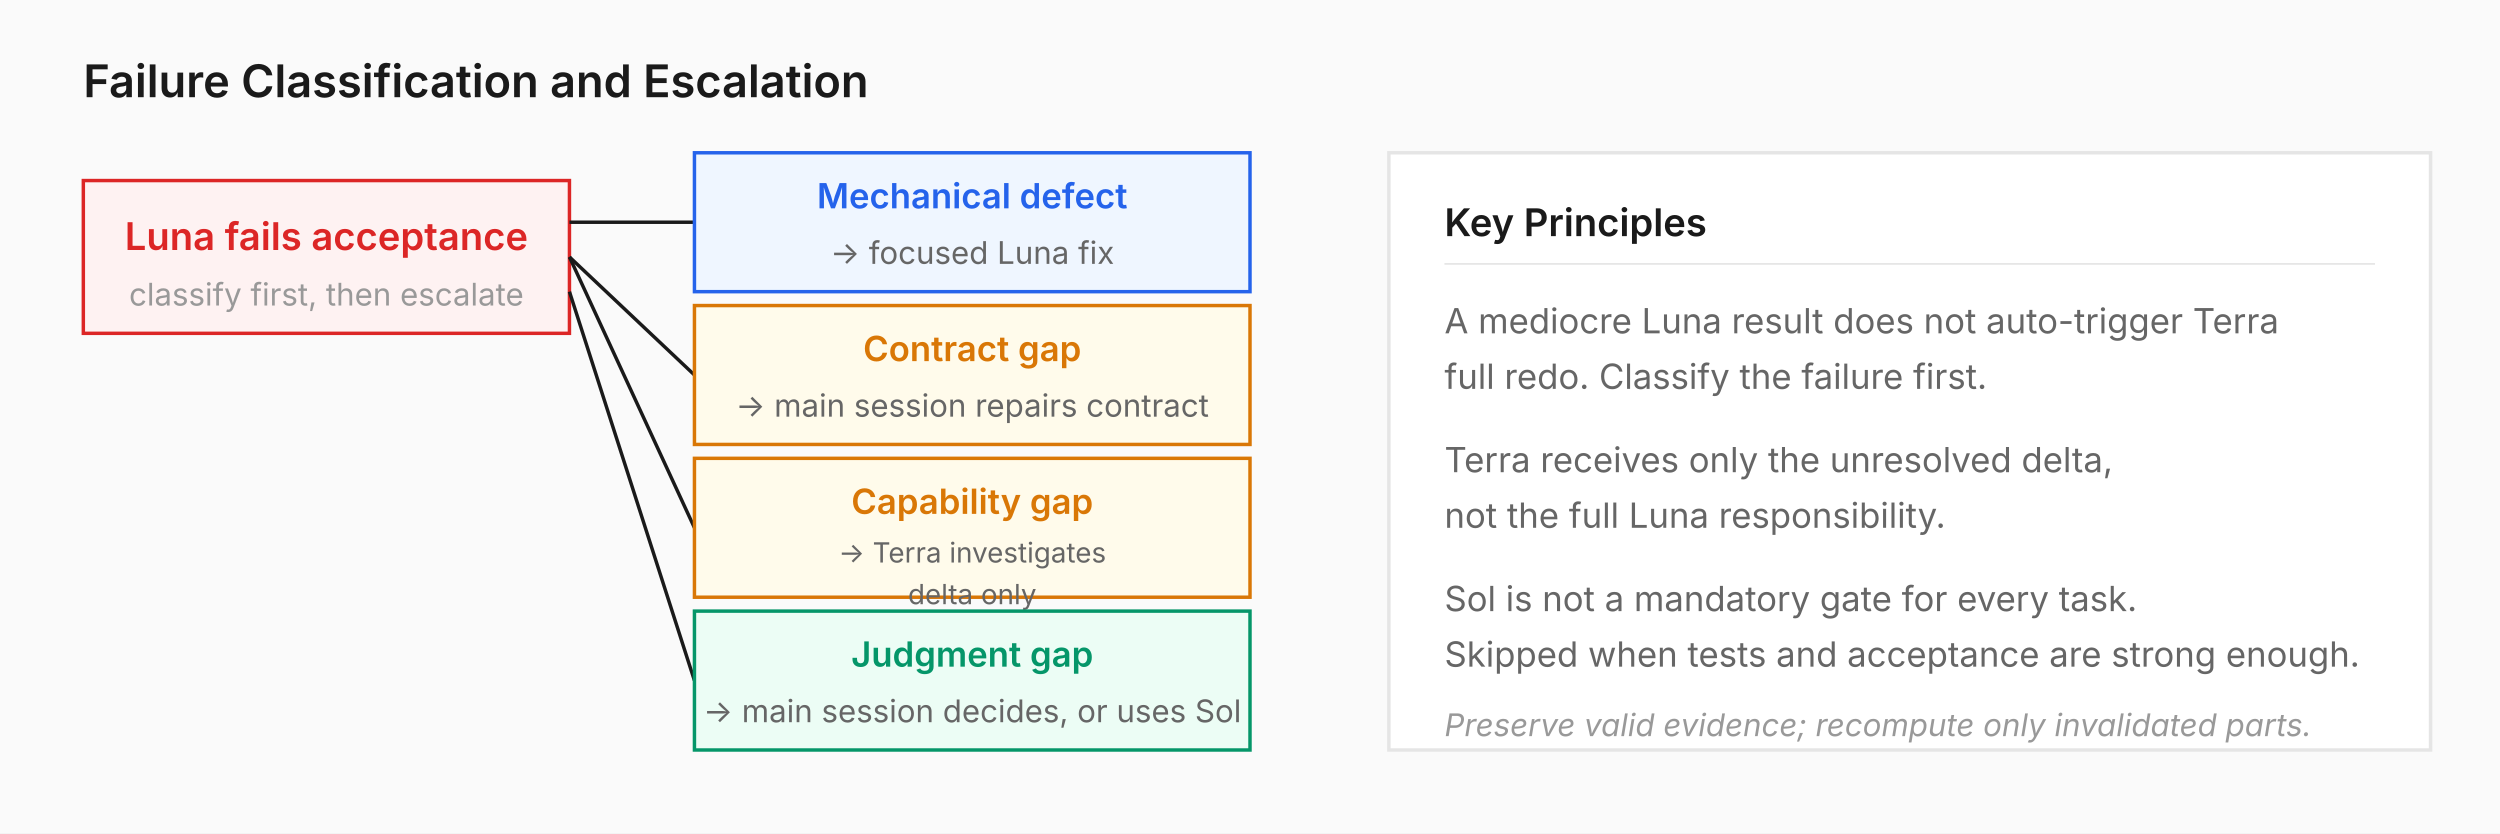
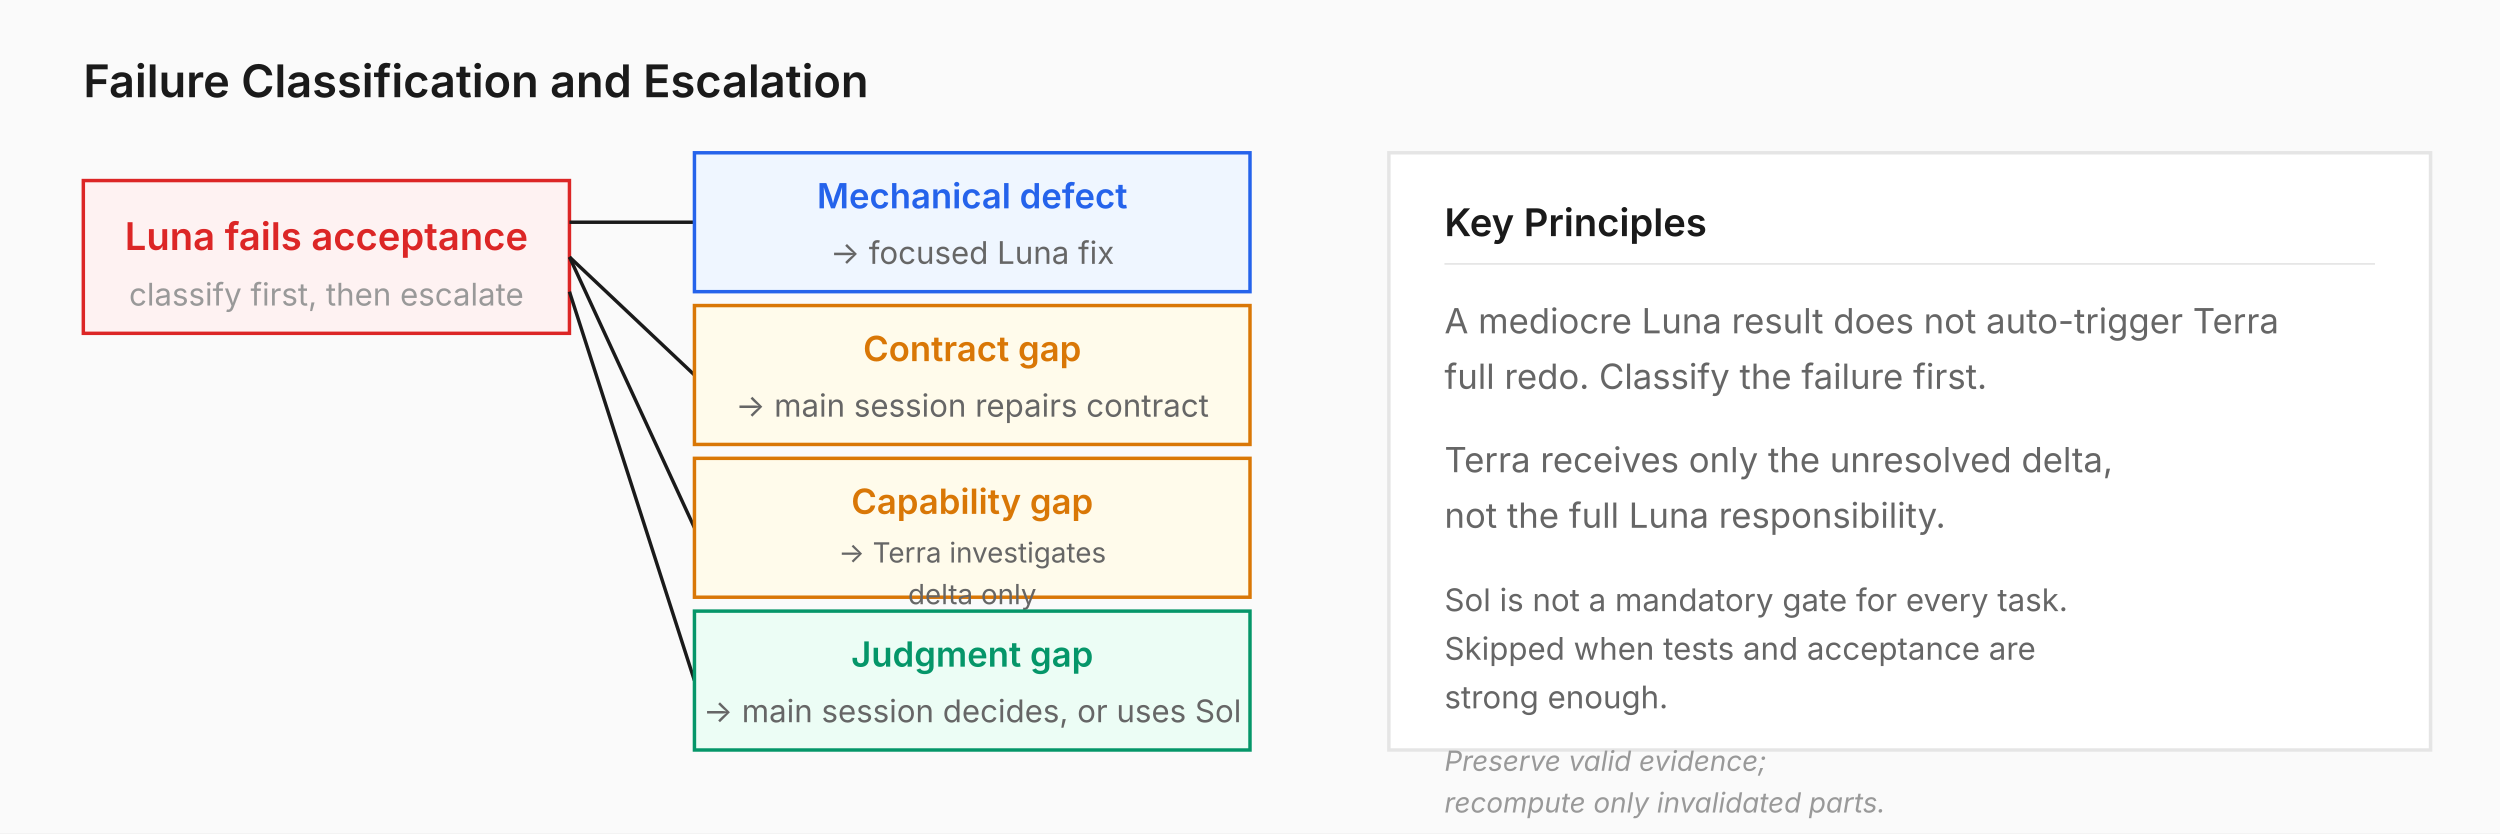
<svg xmlns="http://www.w3.org/2000/svg" viewBox="0 0 1440 480" fill="none" font-family="Inter, Helvetica, 'Noto Sans SC', sans-serif">
  <rect width="1440" height="480" fill="#fafafa" />
  <text x="48" y="56" fill="#1a1a1a" font-size="26" font-weight="600">Failure Classification and Escalation</text>
  <rect x="48" y="104" width="280" height="88" rx="0" fill="#fef2f2" stroke="#dc2626" stroke-width="2" />
  <text x="188" y="144" text-anchor="middle" fill="#dc2626" font-size="22" font-weight="600">Luna fails acceptance</text>
  <text x="188" y="176" text-anchor="middle" fill="#999" font-size="18">classify first, then escalate</text>
  <line x1="328" y1="128" x2="400" y2="128" stroke="#1a1a1a" stroke-width="2" />
  <line x1="328" y1="148" x2="400" y2="216" stroke="#1a1a1a" stroke-width="2" />
  <line x1="328" y1="148" x2="400" y2="304" stroke="#1a1a1a" stroke-width="2" />
  <line x1="328" y1="168" x2="400" y2="392" stroke="#1a1a1a" stroke-width="2" />
  <rect x="400" y="88" width="320" height="80" rx="0" fill="#eff6ff" stroke="#2563eb" stroke-width="2" />
  <text x="560" y="120" text-anchor="middle" fill="#2563eb" font-size="20" font-weight="600">Mechanical defect</text>
  <text x="560" y="152" text-anchor="middle" fill="#666" font-size="18">→ focused Luna fix</text>
  <rect x="400" y="176" width="320" height="80" rx="0" fill="#fffbeb" stroke="#d97706" stroke-width="2" />
  <text x="560" y="208" text-anchor="middle" fill="#d97706" font-size="20" font-weight="600">Contract gap</text>
  <text x="560" y="240" text-anchor="middle" fill="#666" font-size="18">→ main session repairs contract</text>
  <rect x="400" y="264" width="320" height="80" rx="0" fill="#fffbeb" stroke="#d97706" stroke-width="2" />
  <text x="560" y="296" text-anchor="middle" fill="#d97706" font-size="20" font-weight="600">Capability gap</text>
  <text x="560" y="324" text-anchor="middle" fill="#666" font-size="16">→ Terra investigates</text>
  <text x="560" y="348" text-anchor="middle" fill="#666" font-size="16">delta only</text>
  <rect x="400" y="352" width="320" height="80" rx="0" fill="#ecfdf5" stroke="#059669" stroke-width="2" />
  <text x="560" y="384" text-anchor="middle" fill="#059669" font-size="20" font-weight="600">Judgment gap</text>
  <text x="560" y="416" text-anchor="middle" fill="#666" font-size="18">→ main session decides, or uses Sol</text>
  <rect x="800" y="88" width="600" height="344" rx="0" fill="#fff" stroke="#e5e5e5" stroke-width="2" />
  <text x="832" y="136" fill="#1a1a1a" font-size="22" font-weight="600">Key Principles</text>
  <line x1="832" y1="152" x2="1368" y2="152" stroke="#e5e5e5" stroke-width="1" />
  <text x="832" y="192" fill="#666" font-size="20">A mediocre Luna result does not auto-trigger Terra</text>
  <text x="832" y="224" fill="#666" font-size="20">full redo. Classify the failure first.</text>
  <text x="832" y="272" fill="#666" font-size="20">Terra receives only the unresolved delta,</text>
  <text x="832" y="304" fill="#666" font-size="20">not the full Luna responsibility.</text>
-   <text x="832" y="352" fill="#666" font-size="20">Sol is not a mandatory gate for every task.</text>
-   <text x="832" y="384" fill="#666" font-size="20">Skipped when tests and acceptance are strong enough.</text>
-   <text x="832" y="424" fill="#999" font-size="18" font-style="italic">Preserve valid evidence; recompute only invalidated parts.</text>
+   <text x="832" y="352" fill="#666" font-size="18">Sol is not a mandatory gate for every task.</text>
+   <text x="832" y="380" fill="#666" font-size="18">Skipped when tests and acceptance are</text>
+   <text x="832" y="408" fill="#666" font-size="18">strong enough.</text>
+   <text x="832" y="444" fill="#999" font-size="16" font-style="italic">Preserve valid evidence;</text>
+   <text x="832" y="468" fill="#999" font-size="16" font-style="italic">recompute only invalidated parts.</text>
</svg>
